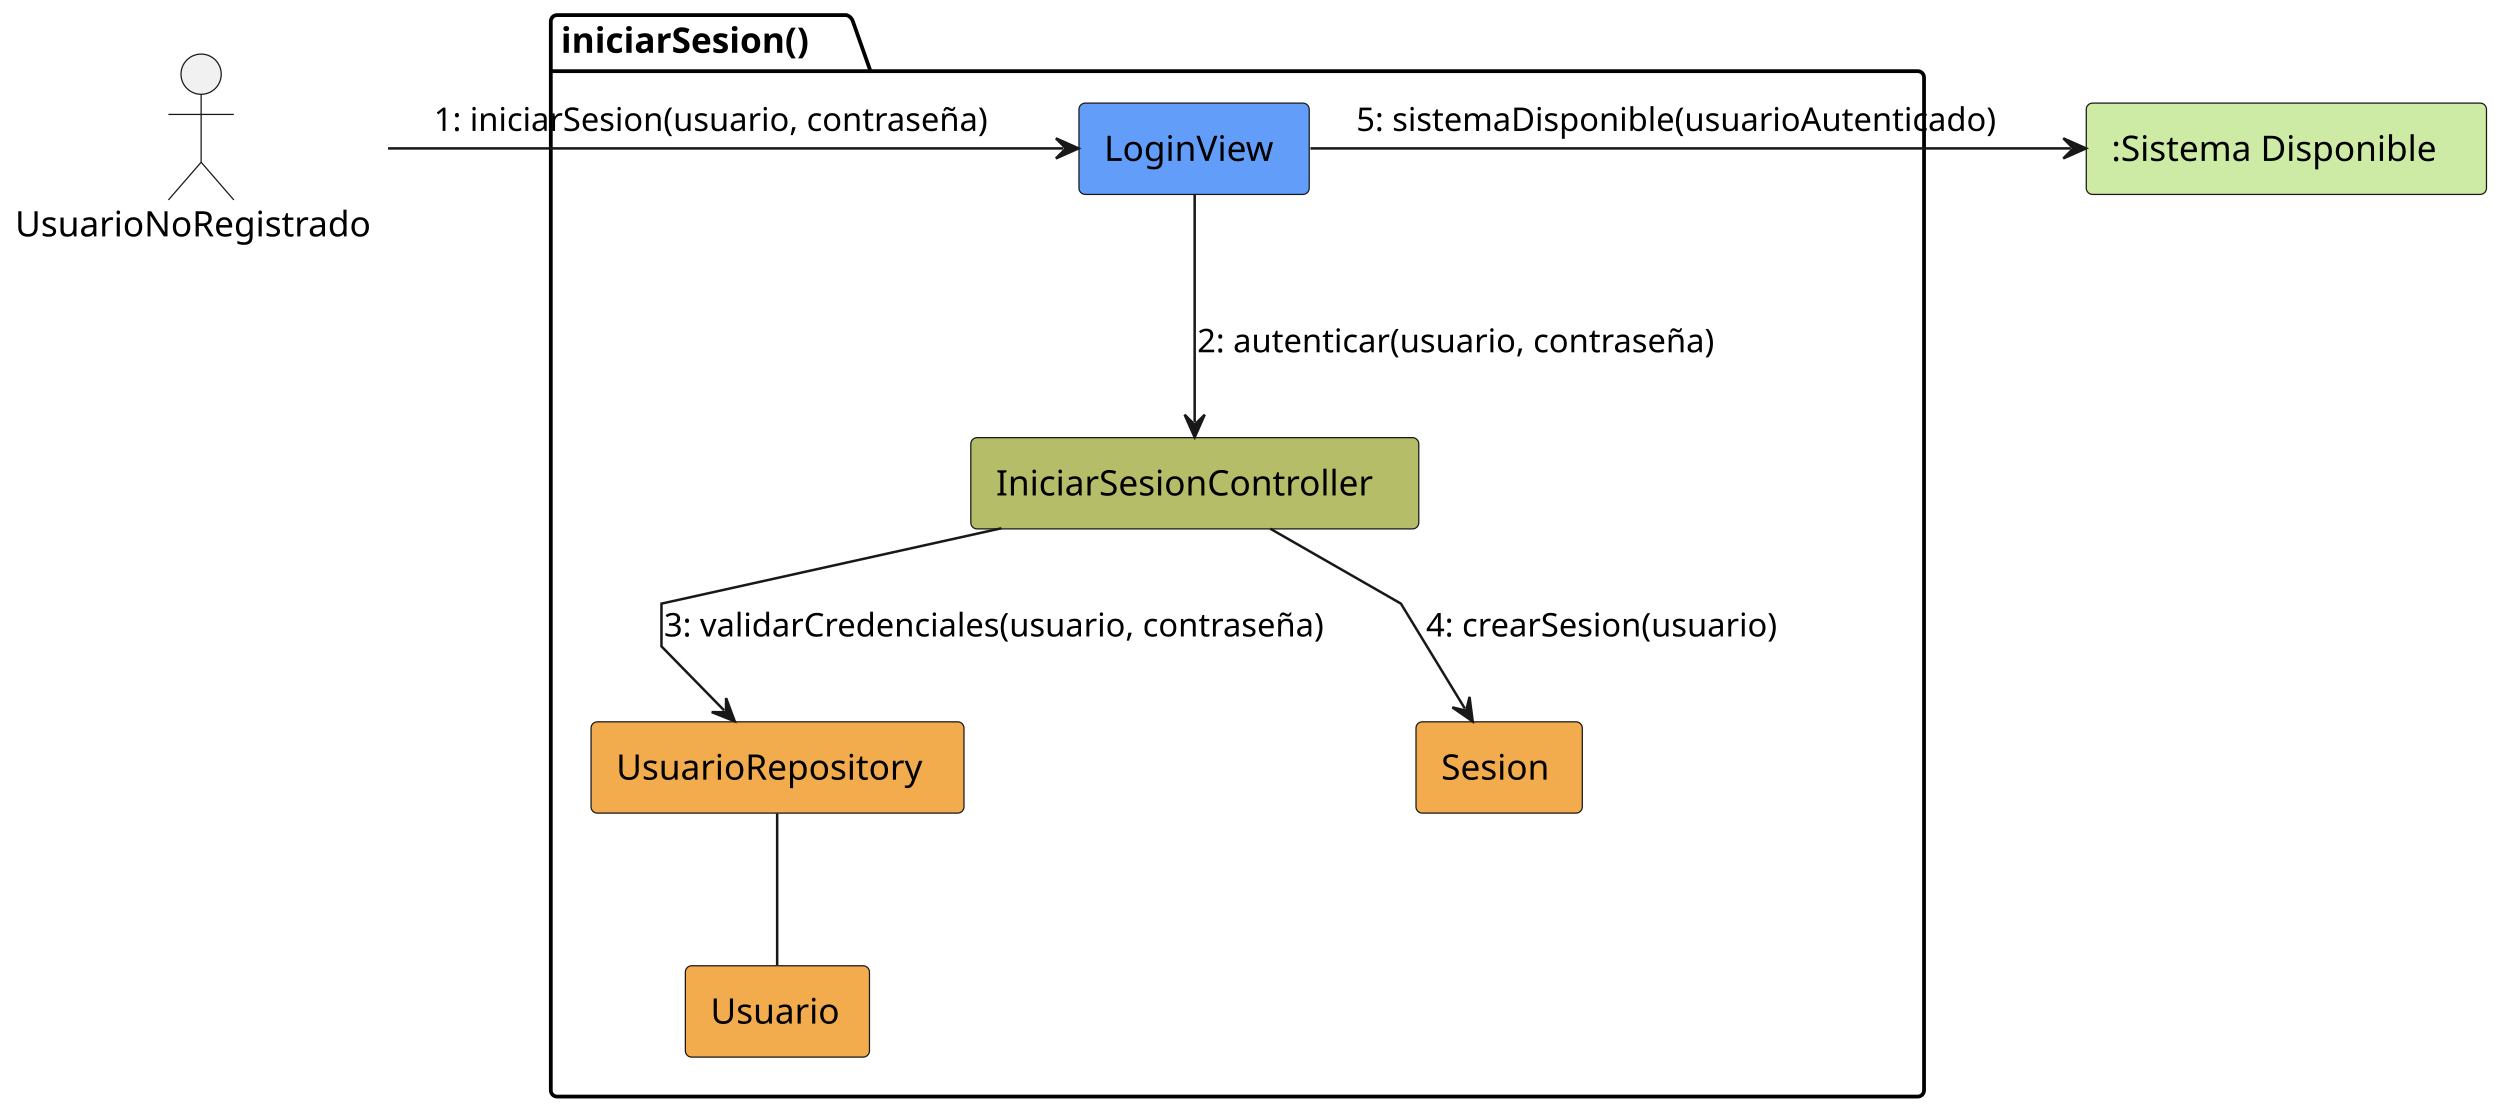
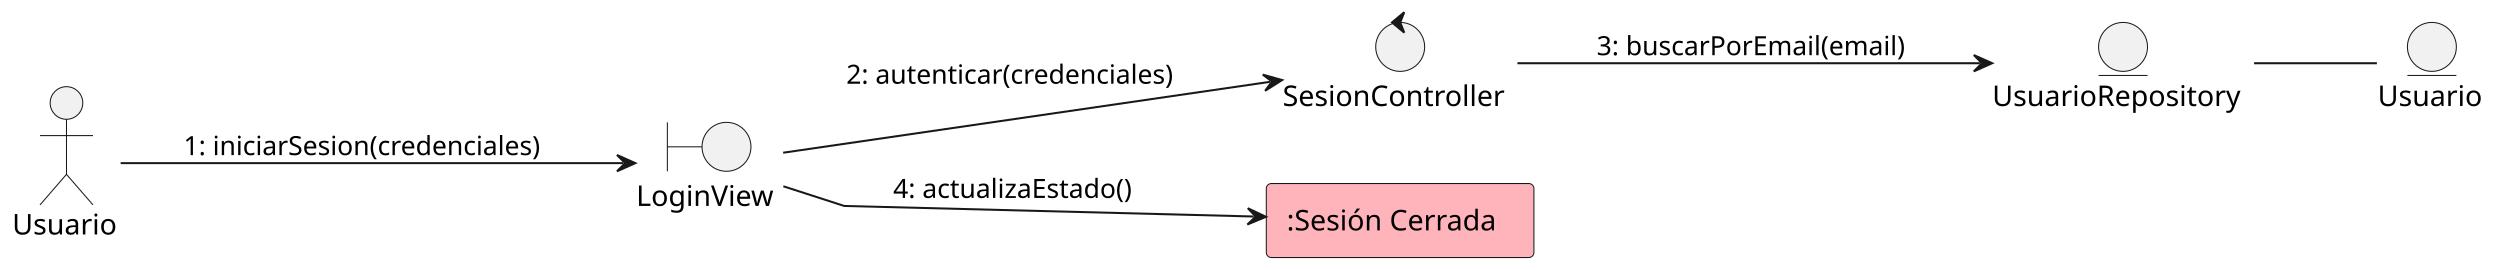
- <svg xmlns="http://www.w3.org/2000/svg" contentStyleType="text/css" data-diagram-type="DESCRIPTION" height="443px" preserveAspectRatio="none" style="width:994px;height:443px;background:#FFFFFF;" version="1.1" viewBox="0 0 994 443" width="994px" zoomAndPan="magnify">
+ <svg xmlns="http://www.w3.org/2000/svg" contentStyleType="text/css" data-diagram-type="DESCRIPTION" height="132px" preserveAspectRatio="none" style="width:1226px;height:132px;background:#FFFFFF;" version="1.1" viewBox="0 0 1226 132" width="1226px" zoomAndPan="magnify">
  <defs />
  <g>
-     <g class="cluster" data-qualified-name="iniciarSesion" data-source-line="4" id="ent0003">
-       <path d="M221.5,6 L336.606,6 A3.75,3.75 0 0 1 339.106,8.5 L346.106,28.297 L762.5,28.297 A2.5,2.5 0 0 1 765,30.797 L765,433.5 A2.5,2.5 0 0 1 762.5,436 L221.5,436 A2.5,2.5 0 0 1 219,433.5 L219,8.5 A2.5,2.5 0 0 1 221.5,6" fill="none" style="stroke:#000000;stroke-width:1.5;" />
-       <line style="stroke:#000000;stroke-width:1.5;" x1="219" x2="346.106" y1="28.297" y2="28.297" />
-       <text fill="#000000" font-family="sans-serif" font-size="14" font-weight="bold" lengthAdjust="spacing" textLength="114.106" x="223" y="20.995">iniciarSesion()</text>
+     <g class="entity" data-qualified-name="Usuario" data-source-line="4" id="ent0002">
+       <ellipse cx="32.602" cy="50.5" fill="#F1F1F1" rx="8" ry="8" style="stroke:#181818;stroke-width:0.5;" />
+       <path d="M32.602,58.5 L32.602,85.5 M19.602,66.5 L45.602,66.5 M32.602,85.5 L19.602,100.5 M32.602,85.5 L45.602,100.5" fill="none" style="stroke:#181818;stroke-width:0.5;" />
+       <text fill="#000000" font-family="sans-serif" font-size="14" lengthAdjust="spacing" textLength="53.204" x="6" y="114.995">Usuario</text>
    </g>
-     <g class="entity" data-qualified-name="iniciarSesion.LoginView" data-source-line="5" id="ent0004">
-       <rect fill="#629EF9" height="36.297" rx="2.5" ry="2.5" style="stroke:#181818;stroke-width:0.5;" width="91.545" x="429" y="41" />
-       <text fill="#000000" font-family="sans-serif" font-size="14" lengthAdjust="spacing" textLength="71.545" x="439" y="63.995">LoginView</text>
+     <g class="entity" data-qualified-name="LoginView" data-source-line="5" id="ent0003">
+       <path d="M327.272,60 L327.272,84 M327.272,72 L344.272,72" fill="none" style="stroke:#181818;stroke-width:0.5;" />
+       <ellipse cx="356.272" cy="72" fill="#F1F1F1" rx="12" ry="12" style="stroke:#181818;stroke-width:0.5;" />
+       <text fill="#000000" font-family="sans-serif" font-size="14" lengthAdjust="spacing" textLength="71.545" x="312" y="100.995">LoginView</text>
    </g>
-     <g class="entity" data-qualified-name="iniciarSesion.IniciarSesionController" data-source-line="6" id="ent0005">
-       <rect fill="#B5BD68" height="36.297" rx="2.5" ry="2.5" style="stroke:#181818;stroke-width:0.5;" width="178.108" x="386" y="174" />
-       <text fill="#000000" font-family="sans-serif" font-size="14" lengthAdjust="spacing" textLength="158.108" x="396" y="196.995">IniciarSesionController</text>
+     <g class="entity" data-qualified-name="SesionController" data-source-line="6" id="ent0004">
+       <ellipse cx="686.648" cy="23" fill="#F1F1F1" rx="12" ry="12" style="stroke:#181818;stroke-width:0.5;" />
+       <polygon fill="#181818" points="682.648,11,688.648,6,686.648,11,688.648,16,682.648,11" style="stroke:#181818;stroke-width:1;" />
+       <text fill="#000000" font-family="sans-serif" font-size="14" lengthAdjust="spacing" textLength="115.295" x="629" y="51.995">SesionController</text>
    </g>
-     <g class="entity" data-qualified-name="iniciarSesion.UsuarioRepository" data-source-line="7" id="ent0006">
-       <rect fill="#F2AC4E" height="36.297" rx="2.5" ry="2.5" style="stroke:#181818;stroke-width:0.5;" width="148.276" x="235" y="287" />
-       <text fill="#000000" font-family="sans-serif" font-size="14" lengthAdjust="spacing" textLength="128.276" x="245" y="309.995">UsuarioRepository</text>
+     <g class="entity" data-qualified-name="UsuarioRepository" data-source-line="7" id="ent0005">
+       <ellipse cx="1041.138" cy="23" fill="#F1F1F1" rx="12" ry="12" style="stroke:#181818;stroke-width:0.5;" />
+       <line style="stroke:#181818;stroke-width:0.5;" x1="1029.138" x2="1053.138" y1="37" y2="37" />
+       <text fill="#000000" font-family="sans-serif" font-size="14" lengthAdjust="spacing" textLength="128.276" x="977" y="51.995">UsuarioRepository</text>
    </g>
-     <g class="entity" data-qualified-name="iniciarSesion.Usuario" data-source-line="8" id="ent0007">
-       <rect fill="#F2AC4E" height="36.297" rx="2.5" ry="2.5" style="stroke:#181818;stroke-width:0.5;" width="73.204" x="272.5" y="384" />
-       <text fill="#000000" font-family="sans-serif" font-size="14" lengthAdjust="spacing" textLength="53.204" x="282.5" y="406.995">Usuario</text>
+     <g class="entity" data-qualified-name="EntidadUsuario" data-source-line="8" id="ent0006">
+       <ellipse cx="1192.602" cy="23" fill="#F1F1F1" rx="12" ry="12" style="stroke:#181818;stroke-width:0.5;" />
+       <line style="stroke:#181818;stroke-width:0.5;" x1="1180.602" x2="1204.602" y1="37" y2="37" />
+       <text fill="#000000" font-family="sans-serif" font-size="14" lengthAdjust="spacing" textLength="53.204" x="1166" y="51.995">Usuario</text>
    </g>
-     <g class="entity" data-qualified-name="iniciarSesion.Sesion" data-source-line="9" id="ent0008">
-       <rect fill="#F2AC4E" height="36.297" rx="2.5" ry="2.5" style="stroke:#181818;stroke-width:0.5;" width="66.122" x="563" y="287" />
-       <text fill="#000000" font-family="sans-serif" font-size="14" lengthAdjust="spacing" textLength="46.122" x="573" y="309.995">Sesion</text>
+     <g class="entity" data-qualified-name="SesionCerrada" data-source-line="9" id="ent0007">
+       <rect fill="#FFB3BA" height="36.297" rx="2.5" ry="2.5" style="stroke:#181818;stroke-width:0.5;" width="131.234" x="621" y="90" />
+       <text fill="#000000" font-family="sans-serif" font-size="14" lengthAdjust="spacing" textLength="111.234" x="631" y="112.995">:Sesión Cerrada</text>
    </g>
-     <g class="entity" data-qualified-name="UsuarioNoRegistrado" data-source-line="3" id="ent0002">
-       <ellipse cx="79.965" cy="29.5" fill="#F1F1F1" rx="8" ry="8" style="stroke:#181818;stroke-width:0.5;" />
-       <path d="M79.965,37.5 L79.965,64.5 M66.965,45.5 L92.965,45.5 M79.965,64.5 L66.965,79.5 M79.965,64.5 L92.965,79.5" fill="none" style="stroke:#181818;stroke-width:0.5;" />
-       <text fill="#000000" font-family="sans-serif" font-size="14" lengthAdjust="spacing" textLength="147.93" x="6" y="93.995">UsuarioNoRegistrado</text>
+     <g class="link" data-entity-1="ent0002" data-entity-2="ent0003" data-link-type="dependency" data-source-line="11" id="lnk8">
+       <path d="M59.16,80 C115.02,80 241.75,80 305.56,80" fill="none" id="Usuario-to-LoginView" style="stroke:#181818;stroke-width:1;" />
+       <polygon fill="#181818" points="311.56,80,302.56,76,306.56,80,302.56,84,311.56,80" style="stroke:#181818;stroke-width:1;" />
+       <text fill="#000000" font-family="sans-serif" font-size="13" lengthAdjust="spacing" textLength="191.375" x="90" y="76.067">1: iniciarSesion(credenciales)</text>
    </g>
-     <g class="entity" data-qualified-name="SistemaDisponible" data-source-line="11" id="ent0009">
-       <rect fill="#CDEBA5" height="36.297" rx="2.5" ry="2.5" style="stroke:#181818;stroke-width:0.5;" width="159.125" x="829.5" y="41" />
-       <text fill="#000000" font-family="sans-serif" font-size="14" lengthAdjust="spacing" textLength="139.125" x="839.5" y="63.995">:Sistema Disponible</text>
+     <g class="link" data-entity-1="ent0003" data-entity-2="ent0004" data-link-type="dependency" data-source-line="12" id="lnk9">
+       <path d="M384.06,74.89 C442.13,66.44 552.873,50.315 622.813,40.125" fill="none" id="LoginView-to-SesionController" style="stroke:#181818;stroke-width:1;" />
+       <polygon fill="#181818" points="628.75,39.26,619.267,36.599,623.802,39.981,620.421,44.516,628.75,39.26" style="stroke:#181818;stroke-width:1;" />
+       <text fill="#000000" font-family="sans-serif" font-size="13" lengthAdjust="spacing" textLength="175.722" x="415" y="41.067">2: autenticar(credenciales)</text>
    </g>
-     <g class="link" data-entity-1="ent0002" data-entity-2="ent0004" data-link-type="dependency" data-source-line="13" id="lnk10">
-       <path d="M154.3,59 C234.97,59 355.32,59 422.82,59" fill="none" id="UsuarioNoRegistrado-to-LoginView" style="stroke:#181818;stroke-width:1;" />
-       <polygon fill="#181818" points="428.82,59,419.82,55,423.82,59,419.82,63,428.82,59" style="stroke:#181818;stroke-width:1;" />
-       <text fill="#000000" font-family="sans-serif" font-size="13" lengthAdjust="spacing" textLength="238.405" x="172.5" y="52.067">1: iniciarSesion(usuario, contraseña)</text>
+     <g class="link" data-entity-1="ent0004" data-entity-2="ent0005" data-link-type="dependency" data-source-line="13" id="lnk10">
+       <path d="M744.14,31 C807.77,31 904.81,31 970.96,31" fill="none" id="SesionController-to-UsuarioRepository" style="stroke:#181818;stroke-width:1;" />
+       <polygon fill="#181818" points="976.96,31,967.96,27,971.96,31,967.96,35,976.96,31" style="stroke:#181818;stroke-width:1;" />
+       <text fill="#000000" font-family="sans-serif" font-size="13" lengthAdjust="spacing" textLength="163.706" x="783" y="27.067">3: buscarPorEmail(email)</text>
    </g>
-     <g class="link" data-entity-1="ent0004" data-entity-2="ent0005" data-link-type="dependency" data-source-line="15" id="lnk11">
-       <path d="M475,77.13 C475,102.23 475,142.76 475,167.87" fill="none" id="LoginView-to-IniciarSesionController" style="stroke:#181818;stroke-width:1;" />
-       <polygon fill="#181818" points="475,173.87,479,164.87,475,168.87,471,164.87,475,173.87" style="stroke:#181818;stroke-width:1;" />
-       <text fill="#000000" font-family="sans-serif" font-size="13" lengthAdjust="spacing" textLength="222.752" x="476" y="140.067">2: autenticar(usuario, contraseña)</text>
+     <g class="link" data-entity-1="ent0005" data-entity-2="ent0006" data-link-type="association" data-source-line="14" id="lnk11">
+       <path d="M1105.4,31 C1126.57,31 1148.98,31 1165.63,31" fill="none" id="UsuarioRepository-EntidadUsuario" style="stroke:#181818;stroke-width:1;" />
    </g>
-     <g class="link" data-entity-1="ent0005" data-entity-2="ent0006" data-link-type="dependency" data-source-line="17" id="lnk12">
-       <path d="M398.16,210.03 C337.49,223.49 263,240 263,240 C263,240 263,257 263,257 C263,257 274.804,269.061 287.934,282.481" fill="none" id="IniciarSesionController-to-UsuarioRepository" style="stroke:#181818;stroke-width:1;" />
-       <polygon fill="#181818" points="292.13,286.77,288.695,277.539,288.633,283.196,282.977,283.134,292.13,286.77" style="stroke:#181818;stroke-width:1;" />
-       <text fill="#000000" font-family="sans-serif" font-size="13" lengthAdjust="spacing" textLength="284.508" x="264" y="253.067">3: validarCredenciales(usuario, contraseña)</text>
-     </g>
-     <g class="link" data-entity-1="ent0006" data-entity-2="ent0007" data-link-type="association" data-source-line="19" id="lnk13">
-       <path d="M309,323.42 C309,340.57 309,366.58 309,383.69" fill="none" id="UsuarioRepository-Usuario" style="stroke:#181818;stroke-width:1;" />
-     </g>
-     <g class="link" data-entity-1="ent0005" data-entity-2="ent0008" data-link-type="dependency" data-source-line="21" id="lnk14">
-       <path d="M505.07,210.23 C528.47,223.65 557,240 557,240 C557,240 570.879,262.766 582.428,281.726" fill="none" id="IniciarSesionController-to-Sesion" style="stroke:#181818;stroke-width:1;" />
-       <polygon fill="#181818" points="585.55,286.85,584.284,277.083,582.949,282.58,577.452,281.245,585.55,286.85" style="stroke:#181818;stroke-width:1;" />
-       <text fill="#000000" font-family="sans-serif" font-size="13" lengthAdjust="spacing" textLength="151.684" x="567" y="253.067">4: crearSesion(usuario)</text>
-     </g>
-     <g class="link" data-entity-1="ent0004" data-entity-2="ent0009" data-link-type="dependency" data-source-line="23" id="lnk15">
-       <path d="M521.03,59 C594.44,59 732.94,59 823.37,59" fill="none" id="LoginView-to-SistemaDisponible" style="stroke:#181818;stroke-width:1;" />
-       <polygon fill="#181818" points="829.37,59,820.37,55,824.37,59,820.37,63,829.37,59" style="stroke:#181818;stroke-width:1;" />
-       <text fill="#000000" font-family="sans-serif" font-size="13" lengthAdjust="spacing" textLength="272.746" x="539.25" y="52.067">5: sistemaDisponible(usuarioAutenticado)</text>
+     <g class="link" data-entity-1="ent0003" data-entity-2="ent0007" data-link-type="dependency" data-source-line="15" id="lnk12">
+       <path d="M384.16,91.36 C399.48,96.31 414,101 414,101 C414,101 534.512,104.105 614.812,106.175" fill="none" id="LoginView-to-SesionCerrada" style="stroke:#181818;stroke-width:1;" />
+       <polygon fill="#181818" points="620.81,106.33,611.916,102.099,615.812,106.201,611.71,110.097,620.81,106.33" style="stroke:#181818;stroke-width:1;" />
+       <text fill="#000000" font-family="sans-serif" font-size="13" lengthAdjust="spacing" textLength="129.613" x="438" y="97.067">4: actualizaEstado()</text>
    </g>
  </g>
</svg>
